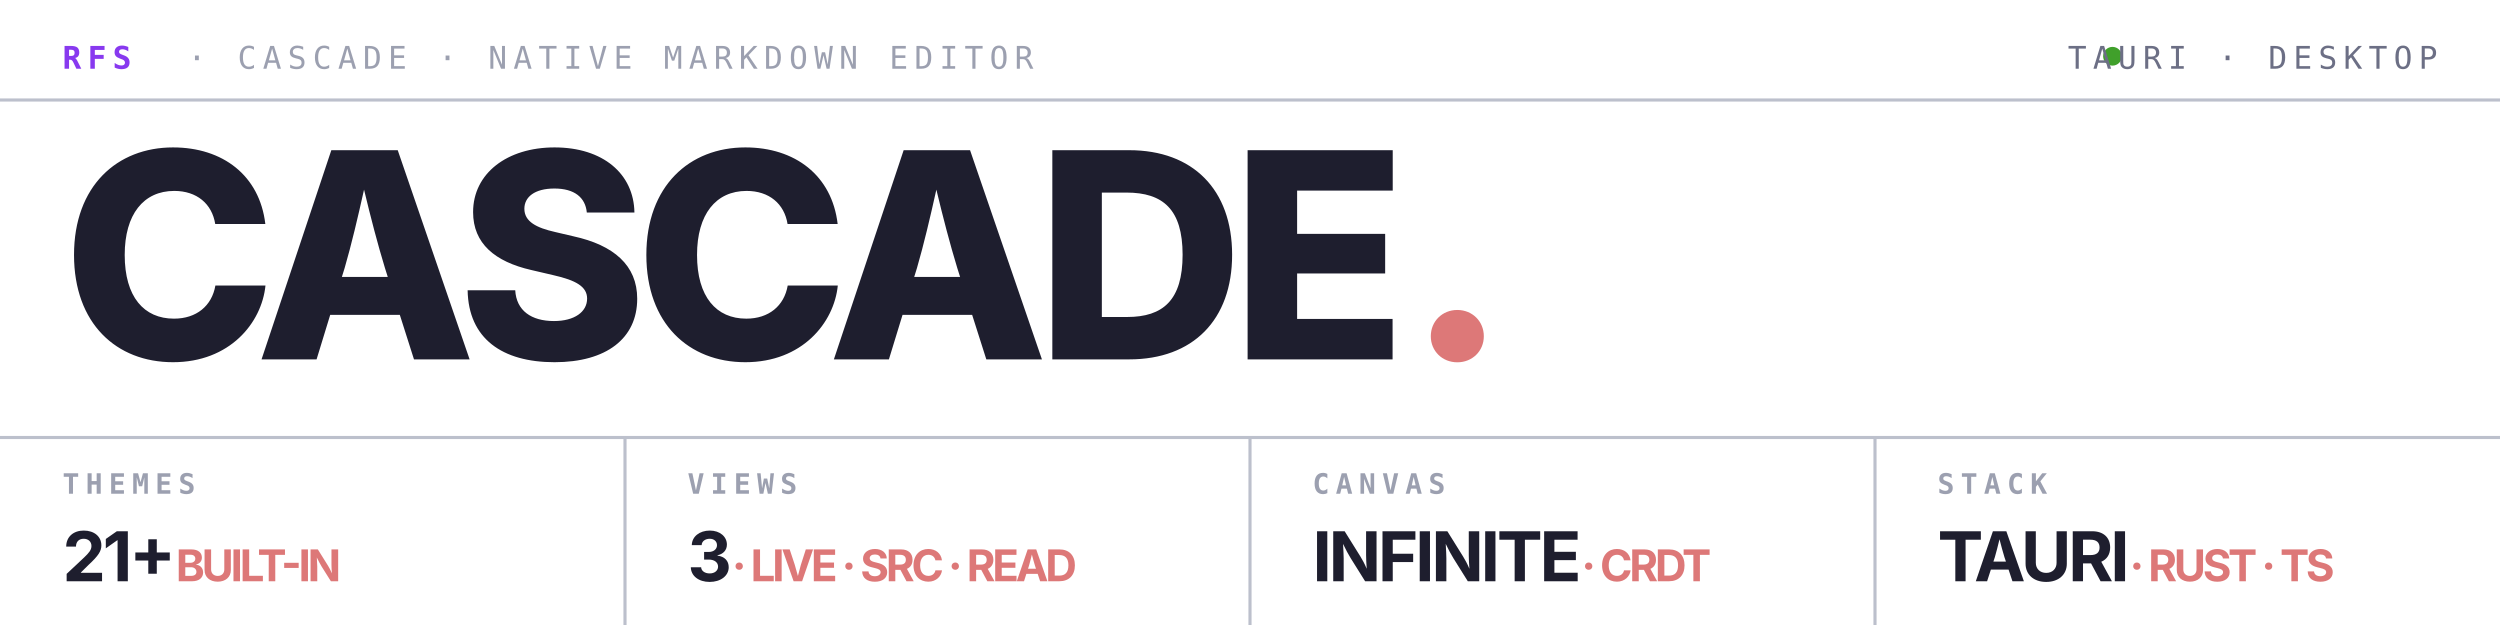
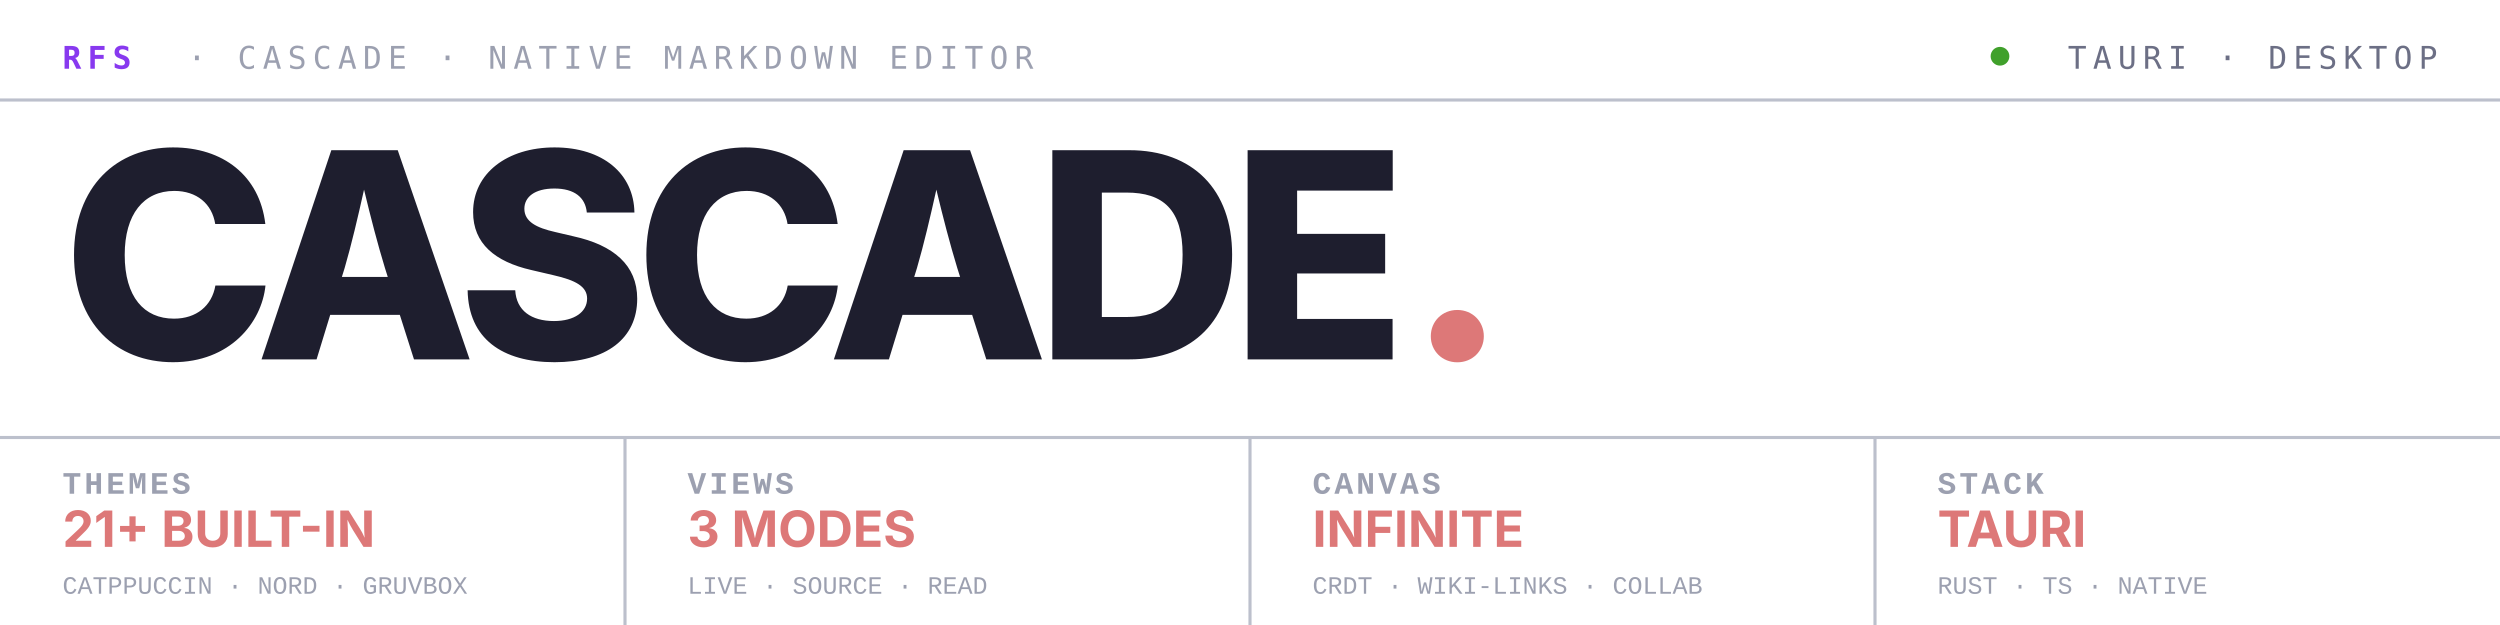
<svg xmlns="http://www.w3.org/2000/svg" viewBox="0 0 800 200" fill="none">
  <rect x="0" y="0" width="800" height="200" fill="#ffffff" />
  <line x1="0" y1="32" x2="800" y2="32" stroke="#bcc0cc" stroke-width="1" />
  <text x="20" y="22" font-family="'JetBrains Mono', 'SF Mono', monospace" font-size="10" font-weight="700" fill="#8839ef" letter-spacing="2">RFS</text>
  <text x="60" y="22" font-family="'JetBrains Mono', 'SF Mono', monospace" font-size="10" font-weight="500" fill="#9ca0b0" letter-spacing="2">·  CASCADE  ·  NATIVE MARKDOWN EDITOR</text>
-   <circle cx="676" cy="18" r="3" fill="#40a02b" />
+   <circle cx="640" cy="18" r="3" fill="#40a02b" />
  <text x="780" y="22" text-anchor="end" font-family="'JetBrains Mono', 'SF Mono', monospace" font-size="10" font-weight="500" fill="#6c6f85" letter-spacing="2">TAURI · DESKTOP</text>
  <text x="20" y="115" font-family="'Inter', sans-serif" font-size="92" font-weight="800" fill="#1e1e2e" letter-spacing="-4">CASCADE<tspan fill="#dd7878">.</tspan>
  </text>
  <line x1="0" y1="140" x2="800" y2="140" stroke="#bcc0cc" stroke-width="1" />
  <line x1="200" y1="140" x2="200" y2="200" stroke="#bcc0cc" stroke-width="1" />
  <line x1="400" y1="140" x2="400" y2="200" stroke="#bcc0cc" stroke-width="1" />
  <line x1="600" y1="140" x2="600" y2="200" stroke="#bcc0cc" stroke-width="1" />
-   <text x="20" y="158" font-family="'JetBrains Mono', 'SF Mono', monospace" font-size="9" font-weight="600" fill="#9ca0b0" letter-spacing="2">THEMES</text>
-   <text x="20" y="186" font-family="'Inter', sans-serif" font-size="22" font-weight="700" fill="#1e1e2e" letter-spacing="-1">21+<tspan fill="#dd7878" font-size="14"> BUILT-IN</tspan>
-   </text>
-   <text x="220" y="158" font-family="'JetBrains Mono', 'SF Mono', monospace" font-size="9" font-weight="600" fill="#9ca0b0" letter-spacing="2">VIEWS</text>
-   <text x="220" y="186" font-family="'Inter', sans-serif" font-size="22" font-weight="700" fill="#1e1e2e" letter-spacing="-1">3<tspan fill="#dd7878" font-size="14"> · LIVE · SRC · READ</tspan>
-   </text>
-   <text x="420" y="158" font-family="'JetBrains Mono', 'SF Mono', monospace" font-size="9" font-weight="600" fill="#9ca0b0" letter-spacing="2">CANVAS</text>
-   <text x="420" y="186" font-family="'Inter', sans-serif" font-size="22" font-weight="700" fill="#1e1e2e" letter-spacing="-1">INFINITE<tspan fill="#dd7878" font-size="14"> · CRDT</tspan>
-   </text>
-   <text x="620" y="158" font-family="'JetBrains Mono', 'SF Mono', monospace" font-size="9" font-weight="600" fill="#9ca0b0" letter-spacing="2">STACK</text>
-   <text x="620" y="186" font-family="'Inter', sans-serif" font-size="22" font-weight="700" fill="#1e1e2e" letter-spacing="-1">TAURI<tspan fill="#dd7878" font-size="14"> · RUST · TS</tspan>
-   </text>
+   <text x="20" y="158" font-family="'JetBrains Mono', 'Courier New', monospace" font-size="10" font-weight="600" fill="#9ca0b0" letter-spacing="1">THEMES</text>
+   <text x="20" y="175" font-family="'Inter', 'Helvetica Neue', Arial, sans-serif" font-size="16" font-weight="700" fill="#dd7878" letter-spacing="0">21+ BUILT-IN</text>
+   <text x="20" y="190" font-family="'JetBrains Mono', 'Courier New', monospace" font-size="8" fill="#9ca0b0" letter-spacing="0">CATPPUCCIN · NORD · GRUVBOX</text>
+   <text x="220" y="158" font-family="'JetBrains Mono', 'Courier New', monospace" font-size="10" font-weight="600" fill="#9ca0b0" letter-spacing="1">VIEWS</text>
+   <text x="220" y="175" font-family="'Inter', 'Helvetica Neue', Arial, sans-serif" font-size="16" font-weight="700" fill="#dd7878" letter-spacing="0">3 MODES</text>
+   <text x="220" y="190" font-family="'JetBrains Mono', 'Courier New', monospace" font-size="8" fill="#9ca0b0" letter-spacing="0">LIVE · SOURCE · READ</text>
+   <text x="420" y="158" font-family="'JetBrains Mono', 'Courier New', monospace" font-size="10" font-weight="600" fill="#9ca0b0" letter-spacing="1">CANVAS</text>
+   <text x="420" y="175" font-family="'Inter', 'Helvetica Neue', Arial, sans-serif" font-size="16" font-weight="700" fill="#dd7878" letter-spacing="0">INFINITE</text>
+   <text x="420" y="190" font-family="'JetBrains Mono', 'Courier New', monospace" font-size="8" fill="#9ca0b0" letter-spacing="0">CRDT · WIKI-LINKS · COLLAB</text>
+   <text x="620" y="158" font-family="'JetBrains Mono', 'Courier New', monospace" font-size="10" font-weight="600" fill="#9ca0b0" letter-spacing="1">STACK</text>
+   <text x="620" y="175" font-family="'Inter', 'Helvetica Neue', Arial, sans-serif" font-size="16" font-weight="700" fill="#dd7878" letter-spacing="0">TAURI</text>
+   <text x="620" y="190" font-family="'JetBrains Mono', 'Courier New', monospace" font-size="8" fill="#9ca0b0" letter-spacing="0">RUST · TS · NATIVE</text>
</svg>
